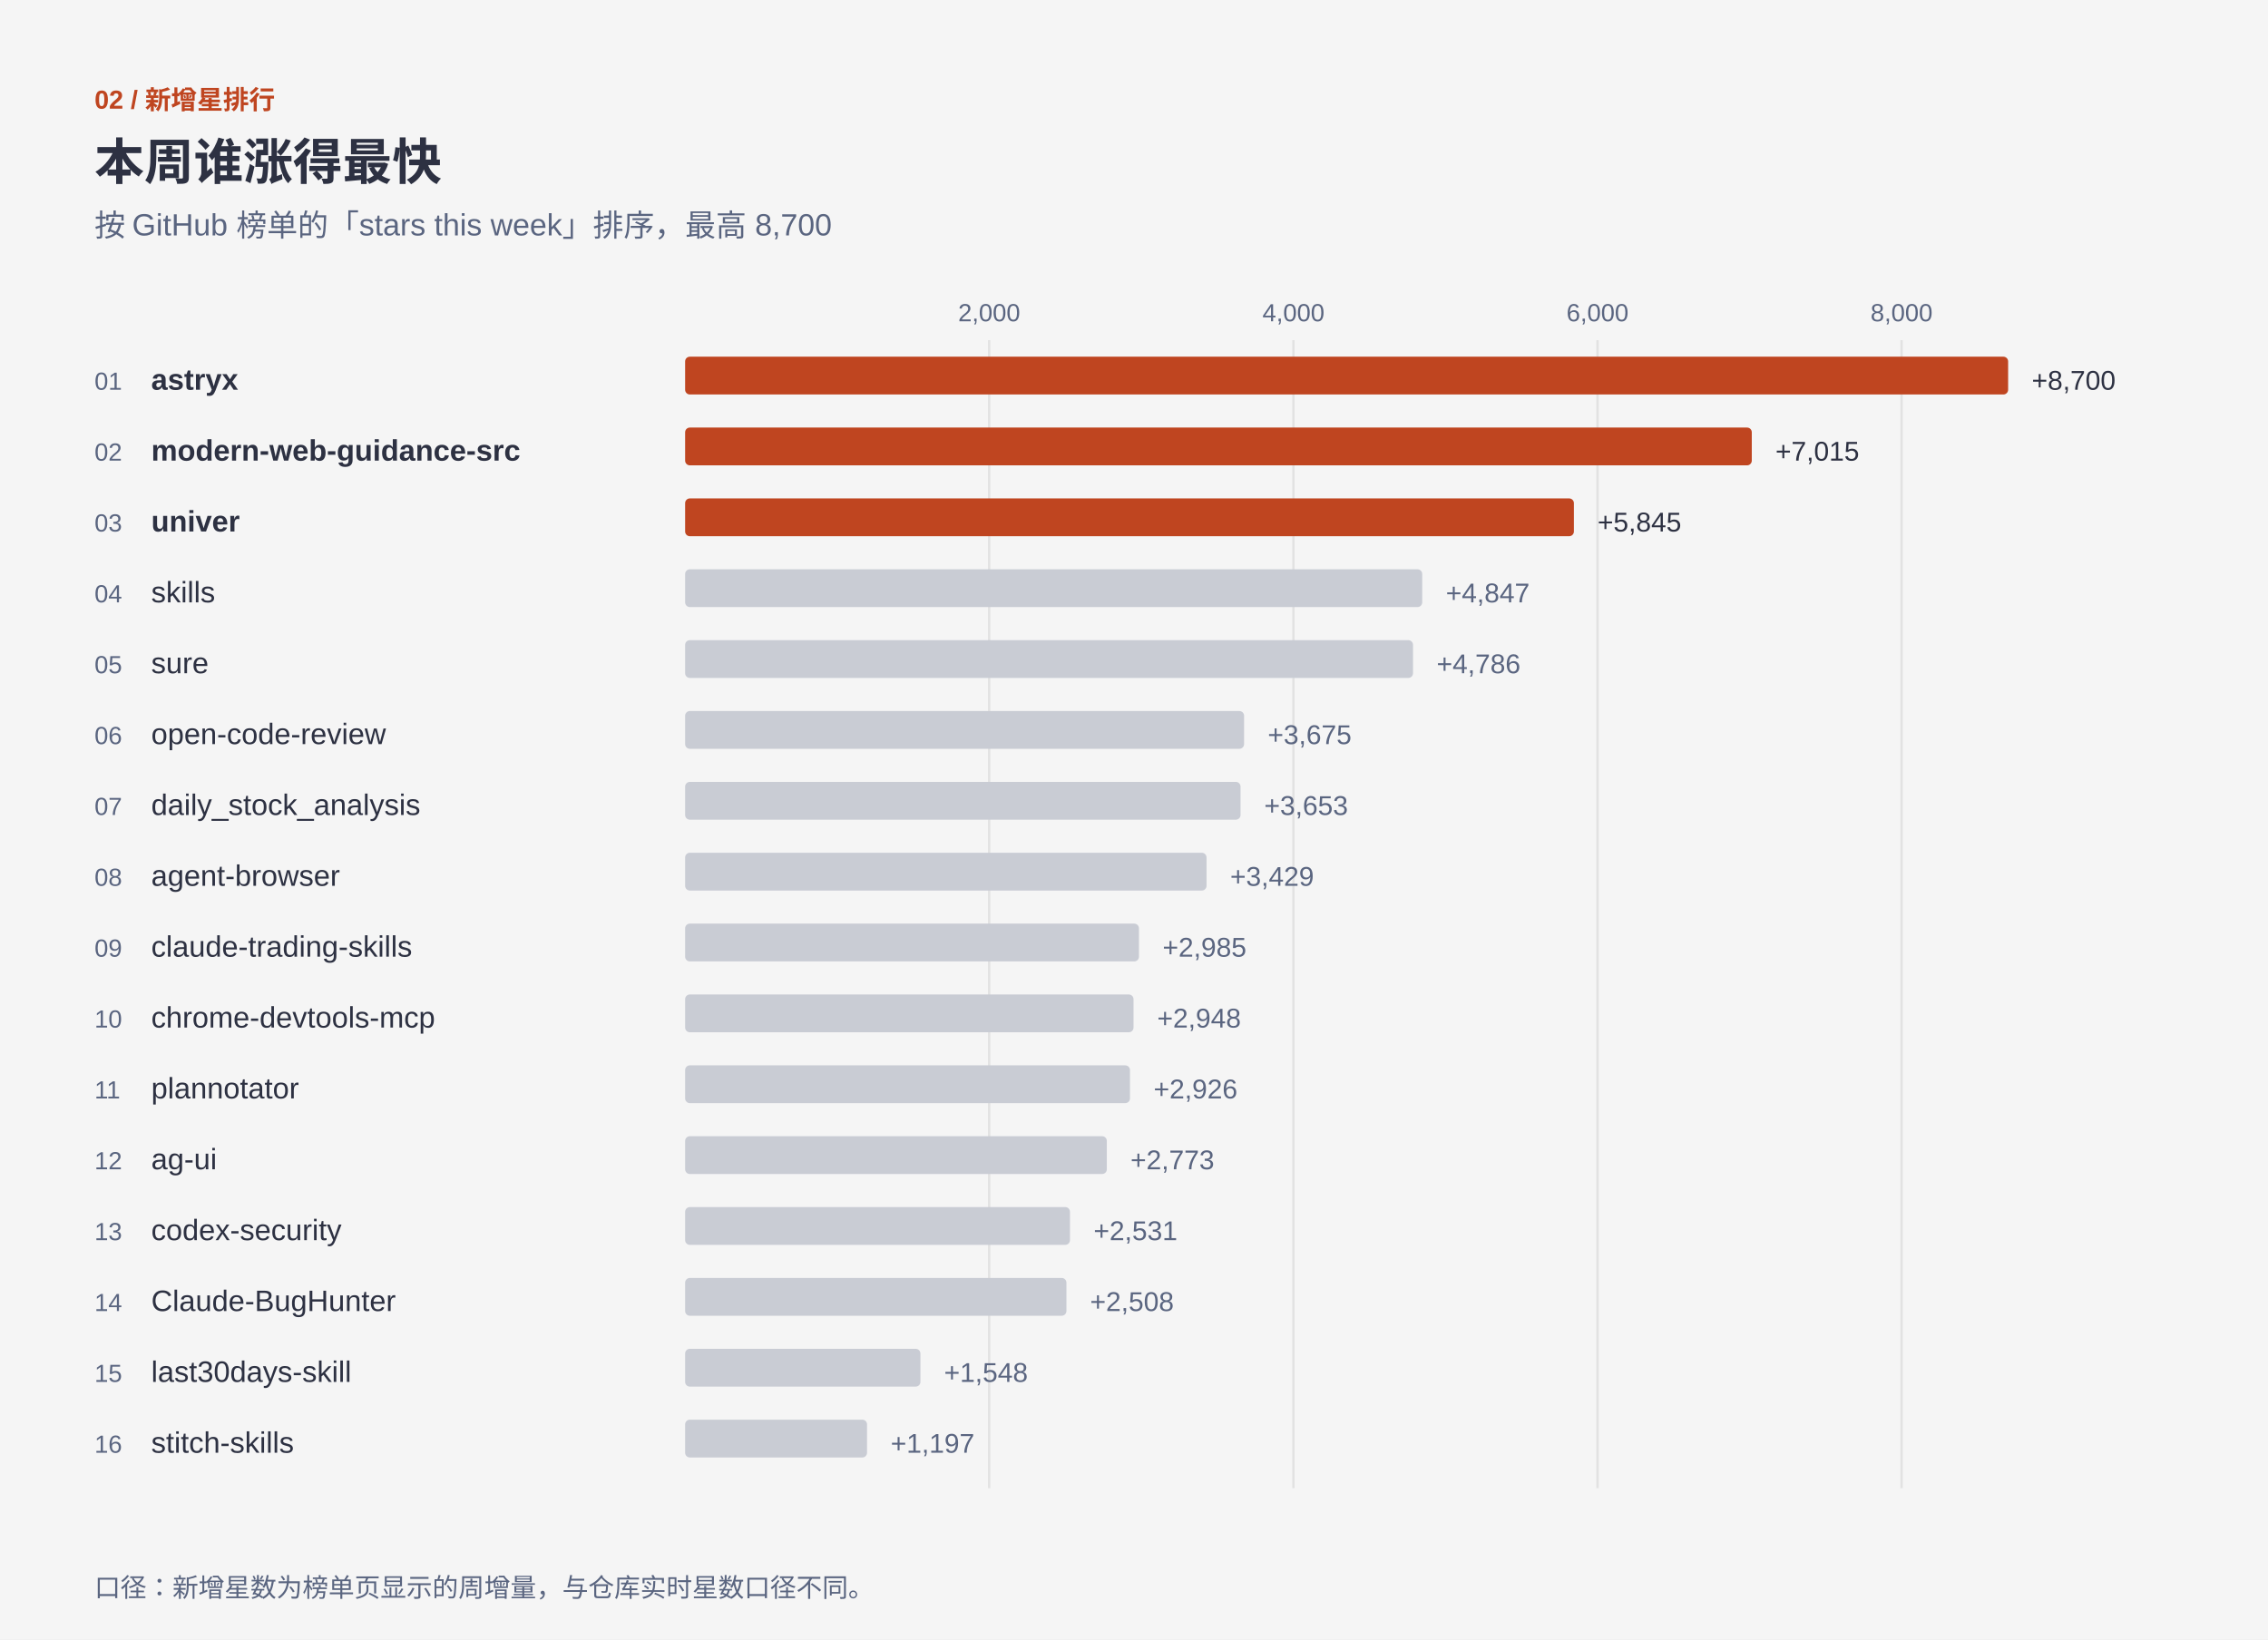
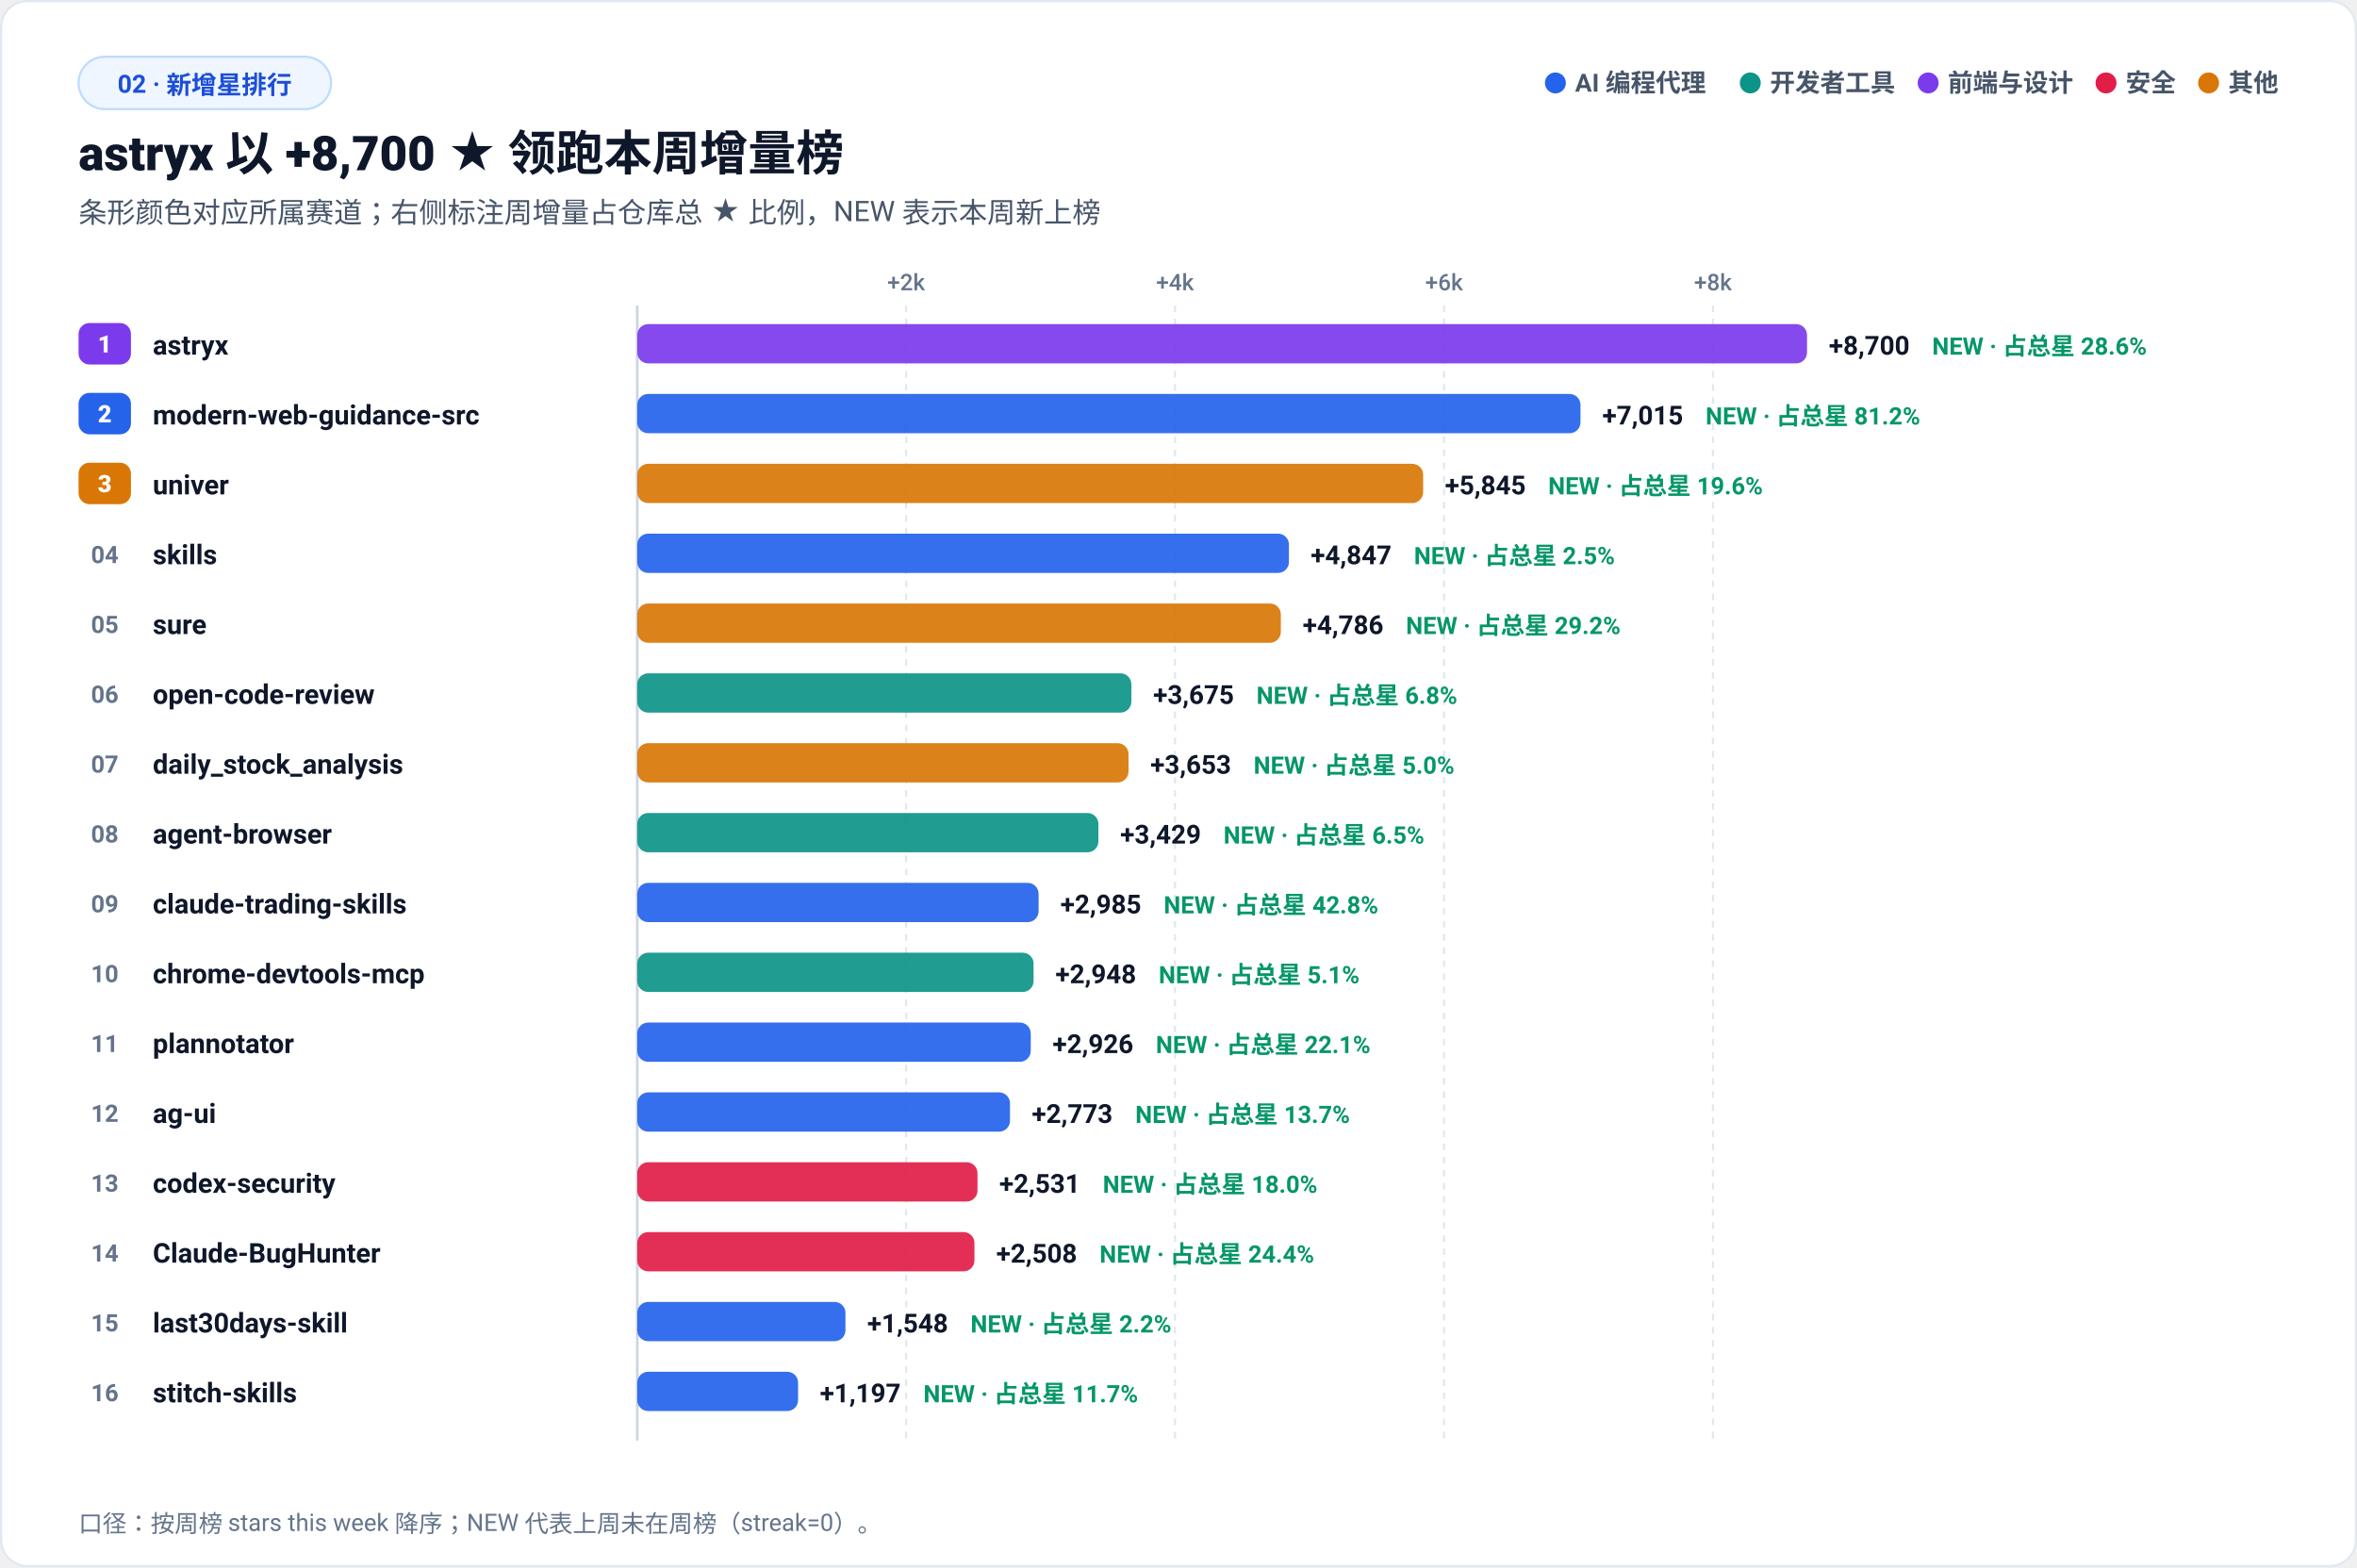
- <svg xmlns="http://www.w3.org/2000/svg" width="960" height="694" viewBox="0 0 960 694" role="img" aria-labelledby="t d" font-family="PingFang SC, Hiragino Sans GB, Helvetica Neue, Arial, sans-serif">
-   <rect width="960" height="694" fill="#f5f5f5" />
-   <text x="40.0" y="46.0" font-size="11" fill="#bf4520" text-anchor="start" font-weight="600">02 / 新增星排行</text>
-   <text x="40.0" y="76.0" font-size="21" fill="#2d3142" text-anchor="start" font-weight="600">本周谁涨得最快</text>
-   <text x="40.0" y="100.0" font-size="13" fill="#5a6580" text-anchor="start" font-weight="400">按 GitHub 榜单的「stars this week」排序，最高 8,700</text>
-   <line x1="418.7" y1="144.0" x2="418.7" y2="630.0" stroke="#e2e2e2" stroke-width="1" />
-   <text x="418.7" y="136.0" font-size="10.5" fill="#5a6580" text-anchor="middle" font-weight="400">2,000</text>
-   <line x1="547.5" y1="144.0" x2="547.5" y2="630.0" stroke="#e2e2e2" stroke-width="1" />
-   <text x="547.5" y="136.0" font-size="10.5" fill="#5a6580" text-anchor="middle" font-weight="400">4,000</text>
-   <line x1="676.2" y1="144.0" x2="676.2" y2="630.0" stroke="#e2e2e2" stroke-width="1" />
-   <text x="676.2" y="136.0" font-size="10.5" fill="#5a6580" text-anchor="middle" font-weight="400">6,000</text>
-   <line x1="804.9" y1="144.0" x2="804.9" y2="630.0" stroke="#e2e2e2" stroke-width="1" />
-   <text x="804.9" y="136.0" font-size="10.5" fill="#5a6580" text-anchor="middle" font-weight="400">8,000</text>
-   <text x="40.0" y="165.0" font-size="10.5" fill="#5a6580" text-anchor="start" font-weight="400">01</text>
-   <text x="64.0" y="165.0" font-size="12.5" fill="#2d3142" text-anchor="start" font-weight="600">astryx</text>
-   <rect x="290.0" y="151.0" width="560.0" height="16.0" rx="2" fill="#bf4520" />
-   <text x="860.0" y="165.0" font-size="11.5" fill="#2d3142" text-anchor="start" font-weight="500">+8,700</text>
-   <text x="40.0" y="195.0" font-size="10.5" fill="#5a6580" text-anchor="start" font-weight="400">02</text>
-   <text x="64.0" y="195.0" font-size="12.5" fill="#2d3142" text-anchor="start" font-weight="600">modern-web-guidance-src</text>
-   <rect x="290.0" y="181.0" width="451.5" height="16.0" rx="2" fill="#bf4520" />
-   <text x="751.5" y="195.0" font-size="11.5" fill="#2d3142" text-anchor="start" font-weight="500">+7,015</text>
-   <text x="40.0" y="225.0" font-size="10.5" fill="#5a6580" text-anchor="start" font-weight="400">03</text>
-   <text x="64.0" y="225.0" font-size="12.5" fill="#2d3142" text-anchor="start" font-weight="600">univer</text>
-   <rect x="290.0" y="211.0" width="376.2" height="16.0" rx="2" fill="#bf4520" />
-   <text x="676.2" y="225.0" font-size="11.5" fill="#2d3142" text-anchor="start" font-weight="500">+5,845</text>
-   <text x="40.0" y="255.0" font-size="10.5" fill="#5a6580" text-anchor="start" font-weight="400">04</text>
-   <text x="64.0" y="255.0" font-size="12.5" fill="#2d3142" text-anchor="start" font-weight="400">skills</text>
-   <rect x="290.0" y="241.0" width="312.0" height="16.0" rx="2" fill="#c9ccd4" />
-   <text x="612.0" y="255.0" font-size="11.5" fill="#5a6580" text-anchor="start" font-weight="500">+4,847</text>
-   <text x="40.0" y="285.0" font-size="10.5" fill="#5a6580" text-anchor="start" font-weight="400">05</text>
-   <text x="64.0" y="285.0" font-size="12.5" fill="#2d3142" text-anchor="start" font-weight="400">sure</text>
-   <rect x="290.0" y="271.0" width="308.1" height="16.0" rx="2" fill="#c9ccd4" />
-   <text x="608.1" y="285.0" font-size="11.5" fill="#5a6580" text-anchor="start" font-weight="500">+4,786</text>
-   <text x="40.0" y="315.0" font-size="10.5" fill="#5a6580" text-anchor="start" font-weight="400">06</text>
-   <text x="64.0" y="315.0" font-size="12.5" fill="#2d3142" text-anchor="start" font-weight="400">open-code-review</text>
-   <rect x="290.0" y="301.0" width="236.6" height="16.0" rx="2" fill="#c9ccd4" />
-   <text x="536.6" y="315.0" font-size="11.5" fill="#5a6580" text-anchor="start" font-weight="500">+3,675</text>
-   <text x="40.0" y="345.0" font-size="10.5" fill="#5a6580" text-anchor="start" font-weight="400">07</text>
-   <text x="64.0" y="345.0" font-size="12.5" fill="#2d3142" text-anchor="start" font-weight="400">daily_stock_analysis</text>
-   <rect x="290.0" y="331.0" width="235.1" height="16.0" rx="2" fill="#c9ccd4" />
-   <text x="535.1" y="345.0" font-size="11.5" fill="#5a6580" text-anchor="start" font-weight="500">+3,653</text>
-   <text x="40.0" y="375.0" font-size="10.5" fill="#5a6580" text-anchor="start" font-weight="400">08</text>
-   <text x="64.0" y="375.0" font-size="12.5" fill="#2d3142" text-anchor="start" font-weight="400">agent-browser</text>
-   <rect x="290.0" y="361.0" width="220.7" height="16.0" rx="2" fill="#c9ccd4" />
-   <text x="520.7" y="375.0" font-size="11.5" fill="#5a6580" text-anchor="start" font-weight="500">+3,429</text>
-   <text x="40.0" y="405.0" font-size="10.5" fill="#5a6580" text-anchor="start" font-weight="400">09</text>
-   <text x="64.0" y="405.0" font-size="12.5" fill="#2d3142" text-anchor="start" font-weight="400">claude-trading-skills</text>
-   <rect x="290.0" y="391.0" width="192.1" height="16.0" rx="2" fill="#c9ccd4" />
-   <text x="492.1" y="405.0" font-size="11.5" fill="#5a6580" text-anchor="start" font-weight="500">+2,985</text>
-   <text x="40.0" y="435.0" font-size="10.5" fill="#5a6580" text-anchor="start" font-weight="400">10</text>
-   <text x="64.0" y="435.0" font-size="12.5" fill="#2d3142" text-anchor="start" font-weight="400">chrome-devtools-mcp</text>
-   <rect x="290.0" y="421.0" width="189.8" height="16.0" rx="2" fill="#c9ccd4" />
-   <text x="489.8" y="435.0" font-size="11.5" fill="#5a6580" text-anchor="start" font-weight="500">+2,948</text>
-   <text x="40.0" y="465.0" font-size="10.5" fill="#5a6580" text-anchor="start" font-weight="400">11</text>
-   <text x="64.0" y="465.0" font-size="12.5" fill="#2d3142" text-anchor="start" font-weight="400">plannotator</text>
-   <rect x="290.0" y="451.0" width="188.3" height="16.0" rx="2" fill="#c9ccd4" />
-   <text x="488.3" y="465.0" font-size="11.5" fill="#5a6580" text-anchor="start" font-weight="500">+2,926</text>
-   <text x="40.0" y="495.0" font-size="10.5" fill="#5a6580" text-anchor="start" font-weight="400">12</text>
-   <text x="64.0" y="495.0" font-size="12.5" fill="#2d3142" text-anchor="start" font-weight="400">ag-ui</text>
-   <rect x="290.0" y="481.0" width="178.5" height="16.0" rx="2" fill="#c9ccd4" />
-   <text x="478.5" y="495.0" font-size="11.5" fill="#5a6580" text-anchor="start" font-weight="500">+2,773</text>
-   <text x="40.0" y="525.0" font-size="10.5" fill="#5a6580" text-anchor="start" font-weight="400">13</text>
-   <text x="64.0" y="525.0" font-size="12.5" fill="#2d3142" text-anchor="start" font-weight="400">codex-security</text>
-   <rect x="290.0" y="511.0" width="162.9" height="16.0" rx="2" fill="#c9ccd4" />
-   <text x="462.9" y="525.0" font-size="11.5" fill="#5a6580" text-anchor="start" font-weight="500">+2,531</text>
-   <text x="40.0" y="555.0" font-size="10.5" fill="#5a6580" text-anchor="start" font-weight="400">14</text>
-   <text x="64.0" y="555.0" font-size="12.5" fill="#2d3142" text-anchor="start" font-weight="400">Claude-BugHunter</text>
-   <rect x="290.0" y="541.0" width="161.4" height="16.0" rx="2" fill="#c9ccd4" />
-   <text x="461.4" y="555.0" font-size="11.5" fill="#5a6580" text-anchor="start" font-weight="500">+2,508</text>
-   <text x="40.0" y="585.0" font-size="10.5" fill="#5a6580" text-anchor="start" font-weight="400">15</text>
-   <text x="64.0" y="585.0" font-size="12.5" fill="#2d3142" text-anchor="start" font-weight="400">last30days-skill</text>
-   <rect x="290.0" y="571.0" width="99.6" height="16.0" rx="2" fill="#c9ccd4" />
-   <text x="399.6" y="585.0" font-size="11.5" fill="#5a6580" text-anchor="start" font-weight="500">+1,548</text>
-   <text x="40.0" y="615.0" font-size="10.5" fill="#5a6580" text-anchor="start" font-weight="400">16</text>
-   <text x="64.0" y="615.0" font-size="12.5" fill="#2d3142" text-anchor="start" font-weight="400">stitch-skills</text>
-   <rect x="290.0" y="601.0" width="77.0" height="16.0" rx="2" fill="#c9ccd4" />
-   <text x="377.0" y="615.0" font-size="11.5" fill="#5a6580" text-anchor="start" font-weight="500">+1,197</text>
-   <text x="40.0" y="676.0" font-size="11" fill="#5a6580" text-anchor="start" font-weight="400">口径：新增星数为榜单页显示的周增量，与仓库实时星数口径不同。</text>
+ <svg xmlns="http://www.w3.org/2000/svg" width="1080" height="718" viewBox="0 0 1080 718" role="img" aria-labelledby="f2-t f2-d" font-family="-apple-system, BlinkMacSystemFont, &quot;PingFang SC&quot;, &quot;Hiragino Sans GB&quot;, &quot;Microsoft YaHei&quot;, &quot;Segoe UI&quot;, Roboto, sans-serif">
+   <defs>
+     <filter id="f2-shadow" x="-4%" y="-4%" width="108%" height="112%">
+       <feDropShadow dx="0" dy="2" stdDeviation="3" flood-color="#0F172A" flood-opacity="0.05" />
+     </filter>
+   </defs>
+   <rect x="0.5" y="0.5" width="1079" height="717" rx="12" fill="#FFFFFF" stroke="#E2E8F0" stroke-width="1" />
+   <rect x="36.0" y="26.0" width="115.7" height="24.0" rx="12" fill="#EFF6FF" stroke="#BFDBFE" stroke-width="1" />
+   <text x="93.8" y="42.5" font-size="11.5" fill="#1D4ED8" text-anchor="middle" font-weight="700">02 · 新增星排行</text>
+   <text x="36.0" y="78.0" font-size="22" fill="#0F172A" text-anchor="start" font-weight="800">astryx 以 +8,700 ★ 领跑本周增量榜</text>
+   <text x="36.0" y="102.0" font-size="13" fill="#475569" text-anchor="start" font-weight="400">条形颜色对应所属赛道；右侧标注周增量占仓库总 ★ 比例，NEW 表示本周新上榜</text>
+   <text x="1021.0" y="42.0" font-size="11.5" fill="#475569" text-anchor="start" font-weight="600">其他</text>
+   <circle cx="1012.0" cy="38.0" r="4.8" fill="#D97706" />
+   <text x="974.0" y="42.0" font-size="11.5" fill="#475569" text-anchor="start" font-weight="600">安全</text>
+   <circle cx="965.0" cy="38.0" r="4.8" fill="#E11D48" />
+   <text x="892.5" y="42.0" font-size="11.5" fill="#475569" text-anchor="start" font-weight="600">前端与设计</text>
+   <circle cx="883.5" cy="38.0" r="4.8" fill="#7C3AED" />
+   <text x="811.0" y="42.0" font-size="11.5" fill="#475569" text-anchor="start" font-weight="600">开发者工具</text>
+   <circle cx="802.0" cy="38.0" r="4.8" fill="#0D9488" />
+   <text x="721.7" y="42.0" font-size="11.5" fill="#475569" text-anchor="start" font-weight="600">AI 编程代理</text>
+   <circle cx="712.7" cy="38.0" r="4.8" fill="#2563EB" />
+   <line x1="415.2" y1="140.0" x2="415.2" y2="660.0" stroke="#E2E8F0" stroke-width="1" stroke-dasharray="3,3" />
+   <text x="415.2" y="133.0" font-size="10.5" fill="#64748B" text-anchor="middle" font-weight="500">+2k</text>
+   <line x1="538.4" y1="140.0" x2="538.4" y2="660.0" stroke="#E2E8F0" stroke-width="1" stroke-dasharray="3,3" />
+   <text x="538.4" y="133.0" font-size="10.5" fill="#64748B" text-anchor="middle" font-weight="500">+4k</text>
+   <line x1="661.7" y1="140.0" x2="661.7" y2="660.0" stroke="#E2E8F0" stroke-width="1" stroke-dasharray="3,3" />
+   <text x="661.7" y="133.0" font-size="10.5" fill="#64748B" text-anchor="middle" font-weight="500">+6k</text>
+   <line x1="784.9" y1="140.0" x2="784.9" y2="660.0" stroke="#E2E8F0" stroke-width="1" stroke-dasharray="3,3" />
+   <text x="784.9" y="133.0" font-size="10.5" fill="#64748B" text-anchor="middle" font-weight="500">+8k</text>
+   <line x1="292.0" y1="140.0" x2="292.0" y2="660.0" stroke="#CBD5E1" stroke-width="1.2" />
+   <rect x="36.0" y="148.0" width="24.0" height="19.0" rx="5" fill="#7C3AED" />
+   <text x="48.0" y="161.5" font-size="11" fill="#FFFFFF" text-anchor="middle" font-weight="800">1</text>
+   <text x="70.0" y="162.5" font-size="12.5" fill="#0F172A" text-anchor="start" font-weight="700">astryx</text>
+   <rect x="292.0" y="148.5" width="536.0" height="18.0" rx="5" fill="#7C3AED" opacity="0.92" />
+   <text x="838.0" y="162.5" font-size="12" fill="#0F172A" text-anchor="start" font-weight="700">+8,700</text>
+   <text x="885.3" y="162.5" font-size="11" fill="#059669" text-anchor="start" font-weight="700">NEW · 占总星 28.6%</text>
+   <rect x="36.0" y="180.0" width="24.0" height="19.0" rx="5" fill="#2563EB" />
+   <text x="48.0" y="193.5" font-size="11" fill="#FFFFFF" text-anchor="middle" font-weight="800">2</text>
+   <text x="70.0" y="194.5" font-size="12.5" fill="#0F172A" text-anchor="start" font-weight="700">modern-web-guidance-src</text>
+   <rect x="292.0" y="180.5" width="432.2" height="18.0" rx="5" fill="#2563EB" opacity="0.92" />
+   <text x="734.2" y="194.5" font-size="12" fill="#0F172A" text-anchor="start" font-weight="700">+7,015</text>
+   <text x="781.5" y="194.5" font-size="11" fill="#059669" text-anchor="start" font-weight="700">NEW · 占总星 81.2%</text>
+   <rect x="36.0" y="212.0" width="24.0" height="19.0" rx="5" fill="#D97706" />
+   <text x="48.0" y="225.5" font-size="11" fill="#FFFFFF" text-anchor="middle" font-weight="800">3</text>
+   <text x="70.0" y="226.5" font-size="12.5" fill="#0F172A" text-anchor="start" font-weight="700">univer</text>
+   <rect x="292.0" y="212.5" width="360.1" height="18.0" rx="5" fill="#D97706" opacity="0.92" />
+   <text x="662.1" y="226.5" font-size="12" fill="#0F172A" text-anchor="start" font-weight="700">+5,845</text>
+   <text x="709.4" y="226.5" font-size="11" fill="#059669" text-anchor="start" font-weight="700">NEW · 占总星 19.6%</text>
+   <text x="48.0" y="258.0" font-size="11" fill="#64748B" text-anchor="middle" font-weight="600">04</text>
+   <text x="70.0" y="258.5" font-size="12.5" fill="#0F172A" text-anchor="start" font-weight="600">skills</text>
+   <rect x="292.0" y="244.5" width="298.6" height="18.0" rx="5" fill="#2563EB" opacity="0.92" />
+   <text x="600.6" y="258.5" font-size="12" fill="#0F172A" text-anchor="start" font-weight="700">+4,847</text>
+   <text x="647.9" y="258.5" font-size="11" fill="#059669" text-anchor="start" font-weight="700">NEW · 占总星 2.5%</text>
+   <text x="48.0" y="290.0" font-size="11" fill="#64748B" text-anchor="middle" font-weight="600">05</text>
+   <text x="70.0" y="290.5" font-size="12.5" fill="#0F172A" text-anchor="start" font-weight="600">sure</text>
+   <rect x="292.0" y="276.5" width="294.9" height="18.0" rx="5" fill="#D97706" opacity="0.92" />
+   <text x="596.9" y="290.5" font-size="12" fill="#0F172A" text-anchor="start" font-weight="700">+4,786</text>
+   <text x="644.2" y="290.5" font-size="11" fill="#059669" text-anchor="start" font-weight="700">NEW · 占总星 29.2%</text>
+   <text x="48.0" y="322.0" font-size="11" fill="#64748B" text-anchor="middle" font-weight="600">06</text>
+   <text x="70.0" y="322.5" font-size="12.5" fill="#0F172A" text-anchor="start" font-weight="600">open-code-review</text>
+   <rect x="292.0" y="308.5" width="226.4" height="18.0" rx="5" fill="#0D9488" opacity="0.92" />
+   <text x="528.4" y="322.5" font-size="12" fill="#0F172A" text-anchor="start" font-weight="700">+3,675</text>
+   <text x="575.7" y="322.5" font-size="11" fill="#059669" text-anchor="start" font-weight="700">NEW · 占总星 6.8%</text>
+   <text x="48.0" y="354.0" font-size="11" fill="#64748B" text-anchor="middle" font-weight="600">07</text>
+   <text x="70.0" y="354.5" font-size="12.5" fill="#0F172A" text-anchor="start" font-weight="600">daily_stock_analysis</text>
+   <rect x="292.0" y="340.5" width="225.1" height="18.0" rx="5" fill="#D97706" opacity="0.92" />
+   <text x="527.1" y="354.5" font-size="12" fill="#0F172A" text-anchor="start" font-weight="700">+3,653</text>
+   <text x="574.4" y="354.5" font-size="11" fill="#059669" text-anchor="start" font-weight="700">NEW · 占总星 5.0%</text>
+   <text x="48.0" y="386.0" font-size="11" fill="#64748B" text-anchor="middle" font-weight="600">08</text>
+   <text x="70.0" y="386.5" font-size="12.5" fill="#0F172A" text-anchor="start" font-weight="600">agent-browser</text>
+   <rect x="292.0" y="372.5" width="211.3" height="18.0" rx="5" fill="#0D9488" opacity="0.92" />
+   <text x="513.3" y="386.5" font-size="12" fill="#0F172A" text-anchor="start" font-weight="700">+3,429</text>
+   <text x="560.6" y="386.5" font-size="11" fill="#059669" text-anchor="start" font-weight="700">NEW · 占总星 6.5%</text>
+   <text x="48.0" y="418.0" font-size="11" fill="#64748B" text-anchor="middle" font-weight="600">09</text>
+   <text x="70.0" y="418.5" font-size="12.5" fill="#0F172A" text-anchor="start" font-weight="600">claude-trading-skills</text>
+   <rect x="292.0" y="404.5" width="183.9" height="18.0" rx="5" fill="#2563EB" opacity="0.92" />
+   <text x="485.9" y="418.5" font-size="12" fill="#0F172A" text-anchor="start" font-weight="700">+2,985</text>
+   <text x="533.2" y="418.5" font-size="11" fill="#059669" text-anchor="start" font-weight="700">NEW · 占总星 42.8%</text>
+   <text x="48.0" y="450.0" font-size="11" fill="#64748B" text-anchor="middle" font-weight="600">10</text>
+   <text x="70.0" y="450.5" font-size="12.5" fill="#0F172A" text-anchor="start" font-weight="600">chrome-devtools-mcp</text>
+   <rect x="292.0" y="436.5" width="181.6" height="18.0" rx="5" fill="#0D9488" opacity="0.92" />
+   <text x="483.6" y="450.5" font-size="12" fill="#0F172A" text-anchor="start" font-weight="700">+2,948</text>
+   <text x="530.9" y="450.5" font-size="11" fill="#059669" text-anchor="start" font-weight="700">NEW · 占总星 5.1%</text>
+   <text x="48.0" y="482.0" font-size="11" fill="#64748B" text-anchor="middle" font-weight="600">11</text>
+   <text x="70.0" y="482.5" font-size="12.5" fill="#0F172A" text-anchor="start" font-weight="600">plannotator</text>
+   <rect x="292.0" y="468.5" width="180.3" height="18.0" rx="5" fill="#2563EB" opacity="0.92" />
+   <text x="482.3" y="482.5" font-size="12" fill="#0F172A" text-anchor="start" font-weight="700">+2,926</text>
+   <text x="529.6" y="482.5" font-size="11" fill="#059669" text-anchor="start" font-weight="700">NEW · 占总星 22.1%</text>
+   <text x="48.0" y="514.0" font-size="11" fill="#64748B" text-anchor="middle" font-weight="600">12</text>
+   <text x="70.0" y="514.5" font-size="12.5" fill="#0F172A" text-anchor="start" font-weight="600">ag-ui</text>
+   <rect x="292.0" y="500.5" width="170.8" height="18.0" rx="5" fill="#2563EB" opacity="0.92" />
+   <text x="472.8" y="514.5" font-size="12" fill="#0F172A" text-anchor="start" font-weight="700">+2,773</text>
+   <text x="520.2" y="514.5" font-size="11" fill="#059669" text-anchor="start" font-weight="700">NEW · 占总星 13.7%</text>
+   <text x="48.0" y="546.0" font-size="11" fill="#64748B" text-anchor="middle" font-weight="600">13</text>
+   <text x="70.0" y="546.5" font-size="12.5" fill="#0F172A" text-anchor="start" font-weight="600">codex-security</text>
+   <rect x="292.0" y="532.5" width="155.9" height="18.0" rx="5" fill="#E11D48" opacity="0.92" />
+   <text x="457.9" y="546.5" font-size="12" fill="#0F172A" text-anchor="start" font-weight="700">+2,531</text>
+   <text x="505.3" y="546.5" font-size="11" fill="#059669" text-anchor="start" font-weight="700">NEW · 占总星 18.0%</text>
+   <text x="48.0" y="578.0" font-size="11" fill="#64748B" text-anchor="middle" font-weight="600">14</text>
+   <text x="70.0" y="578.5" font-size="12.5" fill="#0F172A" text-anchor="start" font-weight="600">Claude-BugHunter</text>
+   <rect x="292.0" y="564.5" width="154.5" height="18.0" rx="5" fill="#E11D48" opacity="0.92" />
+   <text x="456.5" y="578.5" font-size="12" fill="#0F172A" text-anchor="start" font-weight="700">+2,508</text>
+   <text x="503.8" y="578.5" font-size="11" fill="#059669" text-anchor="start" font-weight="700">NEW · 占总星 24.4%</text>
+   <text x="48.0" y="610.0" font-size="11" fill="#64748B" text-anchor="middle" font-weight="600">15</text>
+   <text x="70.0" y="610.5" font-size="12.5" fill="#0F172A" text-anchor="start" font-weight="600">last30days-skill</text>
+   <rect x="292.0" y="596.5" width="95.4" height="18.0" rx="5" fill="#2563EB" opacity="0.92" />
+   <text x="397.4" y="610.5" font-size="12" fill="#0F172A" text-anchor="start" font-weight="700">+1,548</text>
+   <text x="444.7" y="610.5" font-size="11" fill="#059669" text-anchor="start" font-weight="700">NEW · 占总星 2.2%</text>
+   <text x="48.0" y="642.0" font-size="11" fill="#64748B" text-anchor="middle" font-weight="600">16</text>
+   <text x="70.0" y="642.5" font-size="12.5" fill="#0F172A" text-anchor="start" font-weight="600">stitch-skills</text>
+   <rect x="292.0" y="628.5" width="73.7" height="18.0" rx="5" fill="#2563EB" opacity="0.92" />
+   <text x="375.7" y="642.5" font-size="12" fill="#0F172A" text-anchor="start" font-weight="700">+1,197</text>
+   <text x="423.1" y="642.5" font-size="11" fill="#059669" text-anchor="start" font-weight="700">NEW · 占总星 11.7%</text>
+   <text x="36.0" y="702.0" font-size="11" fill="#64748B" text-anchor="start" font-weight="400">口径：按周榜 stars this week 降序；NEW 代表上周未在周榜（streak=0）。</text>
</svg>
